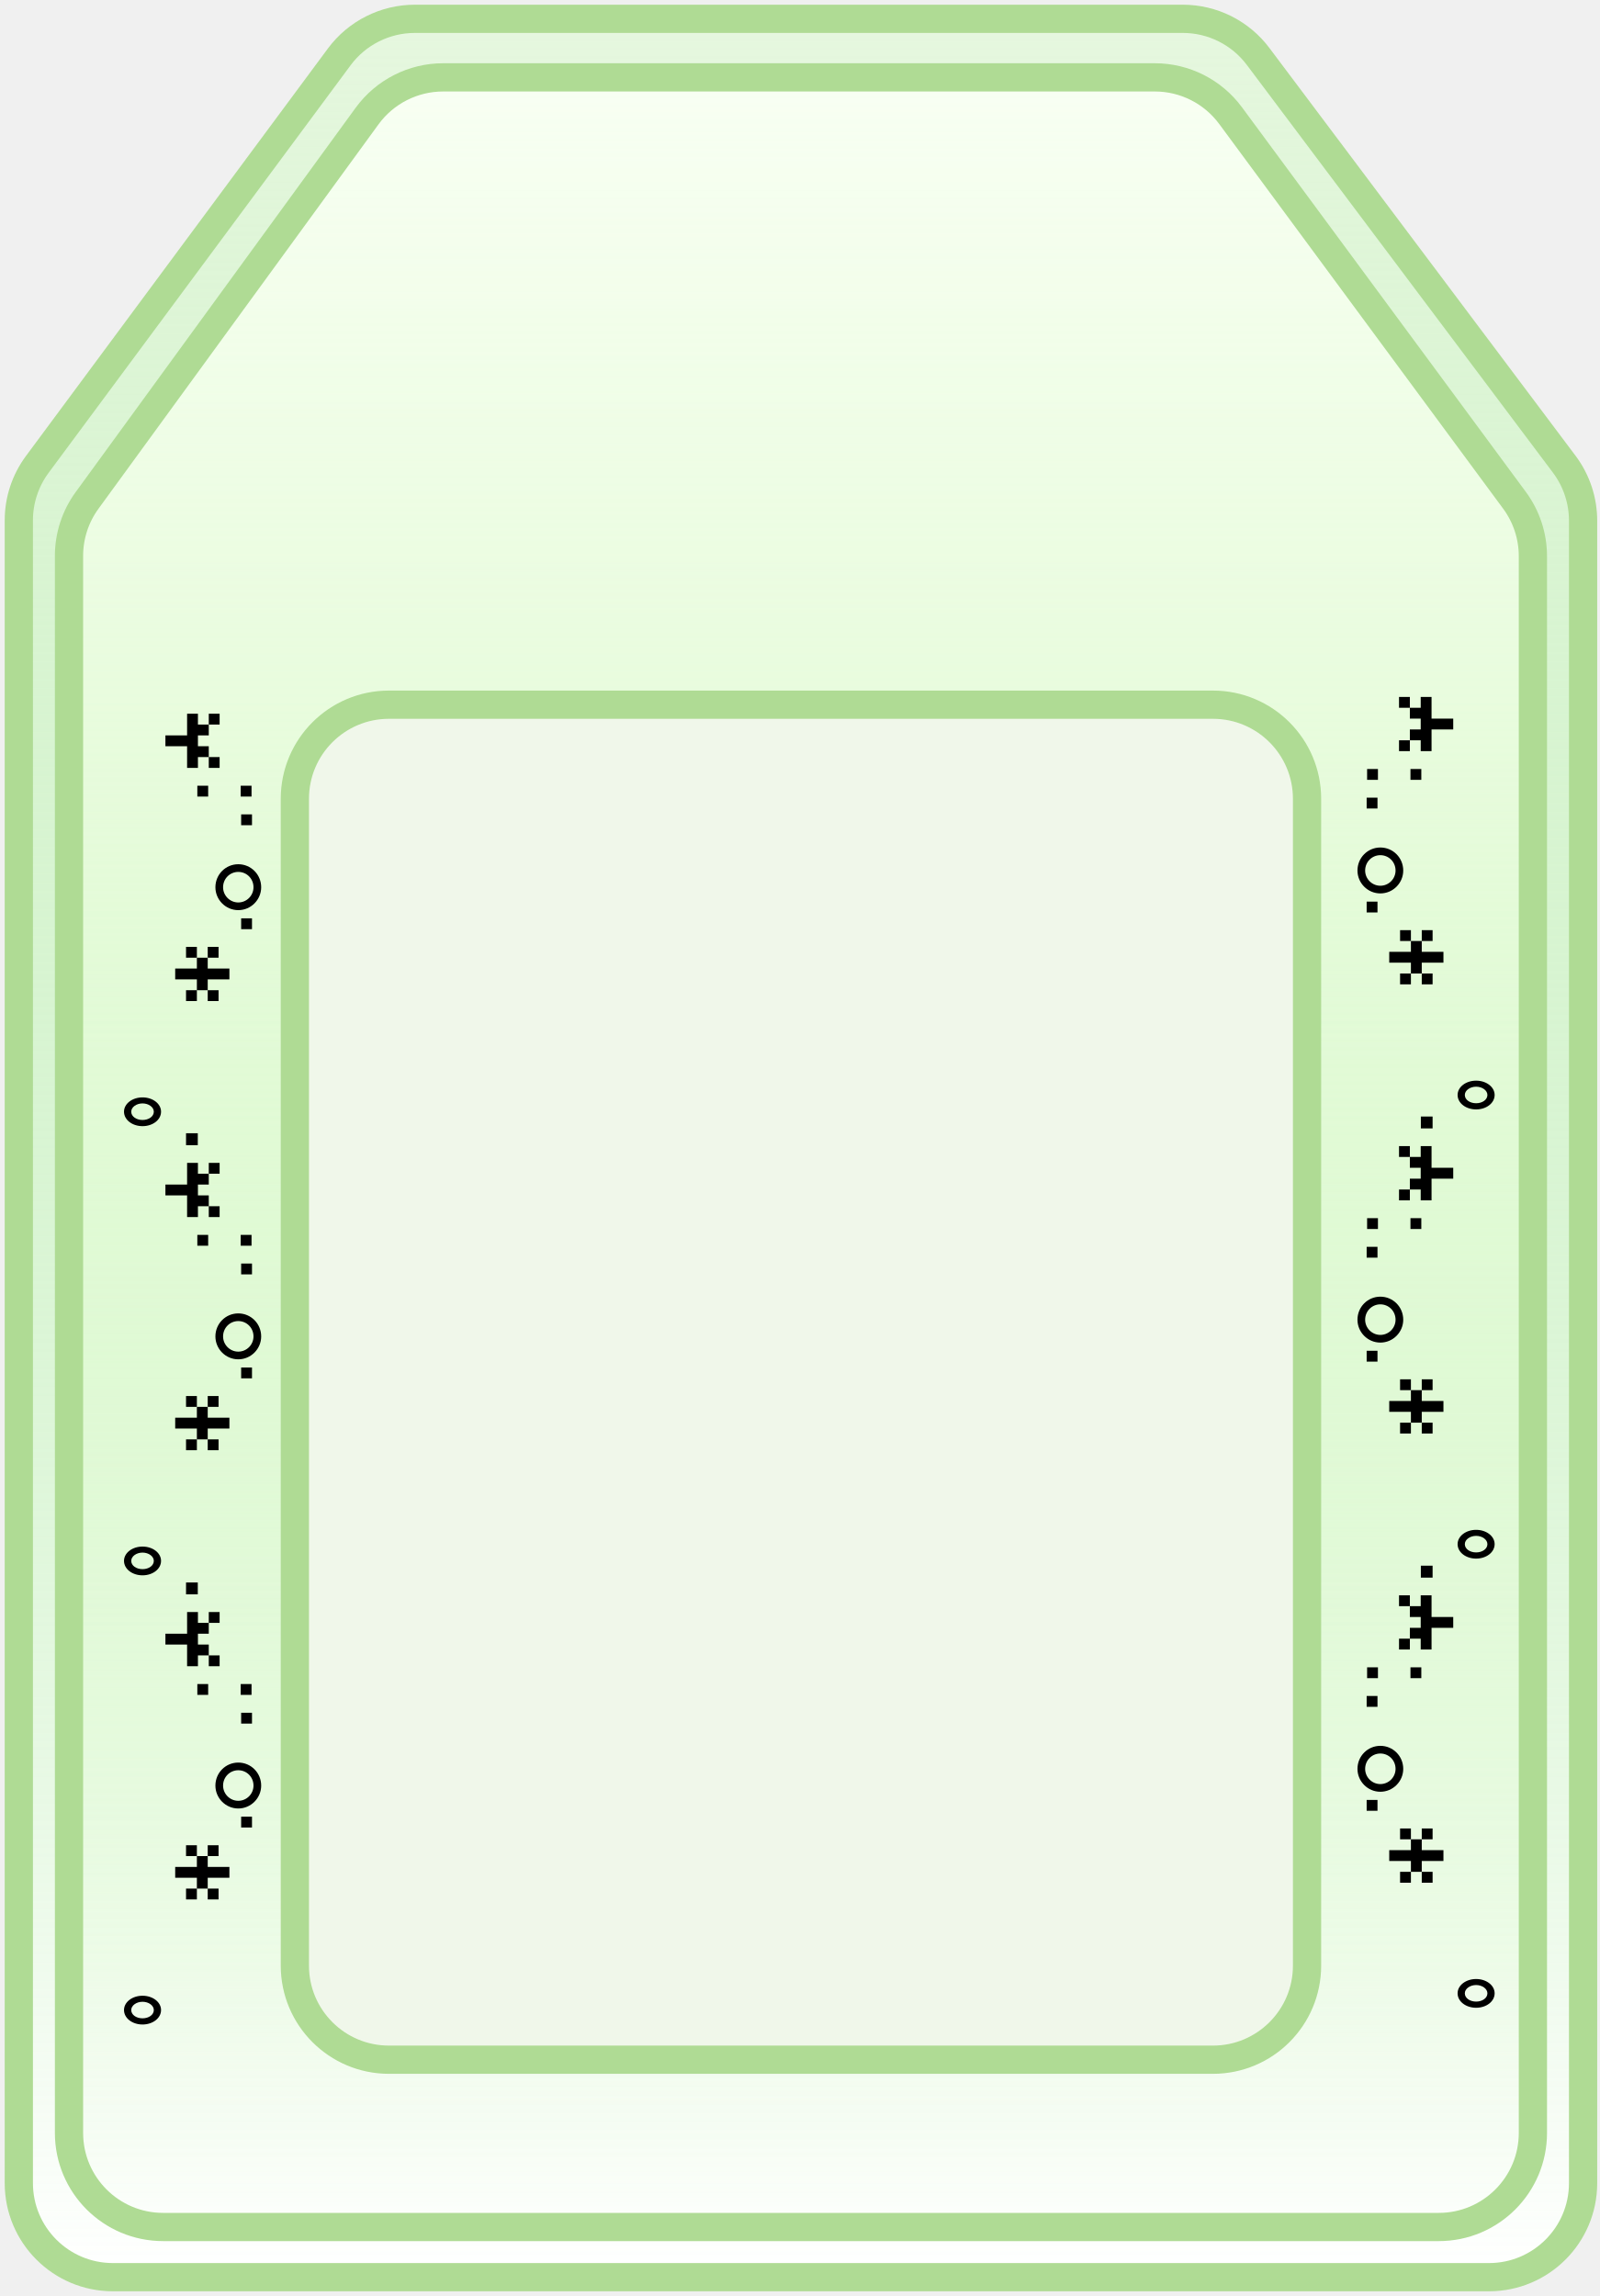
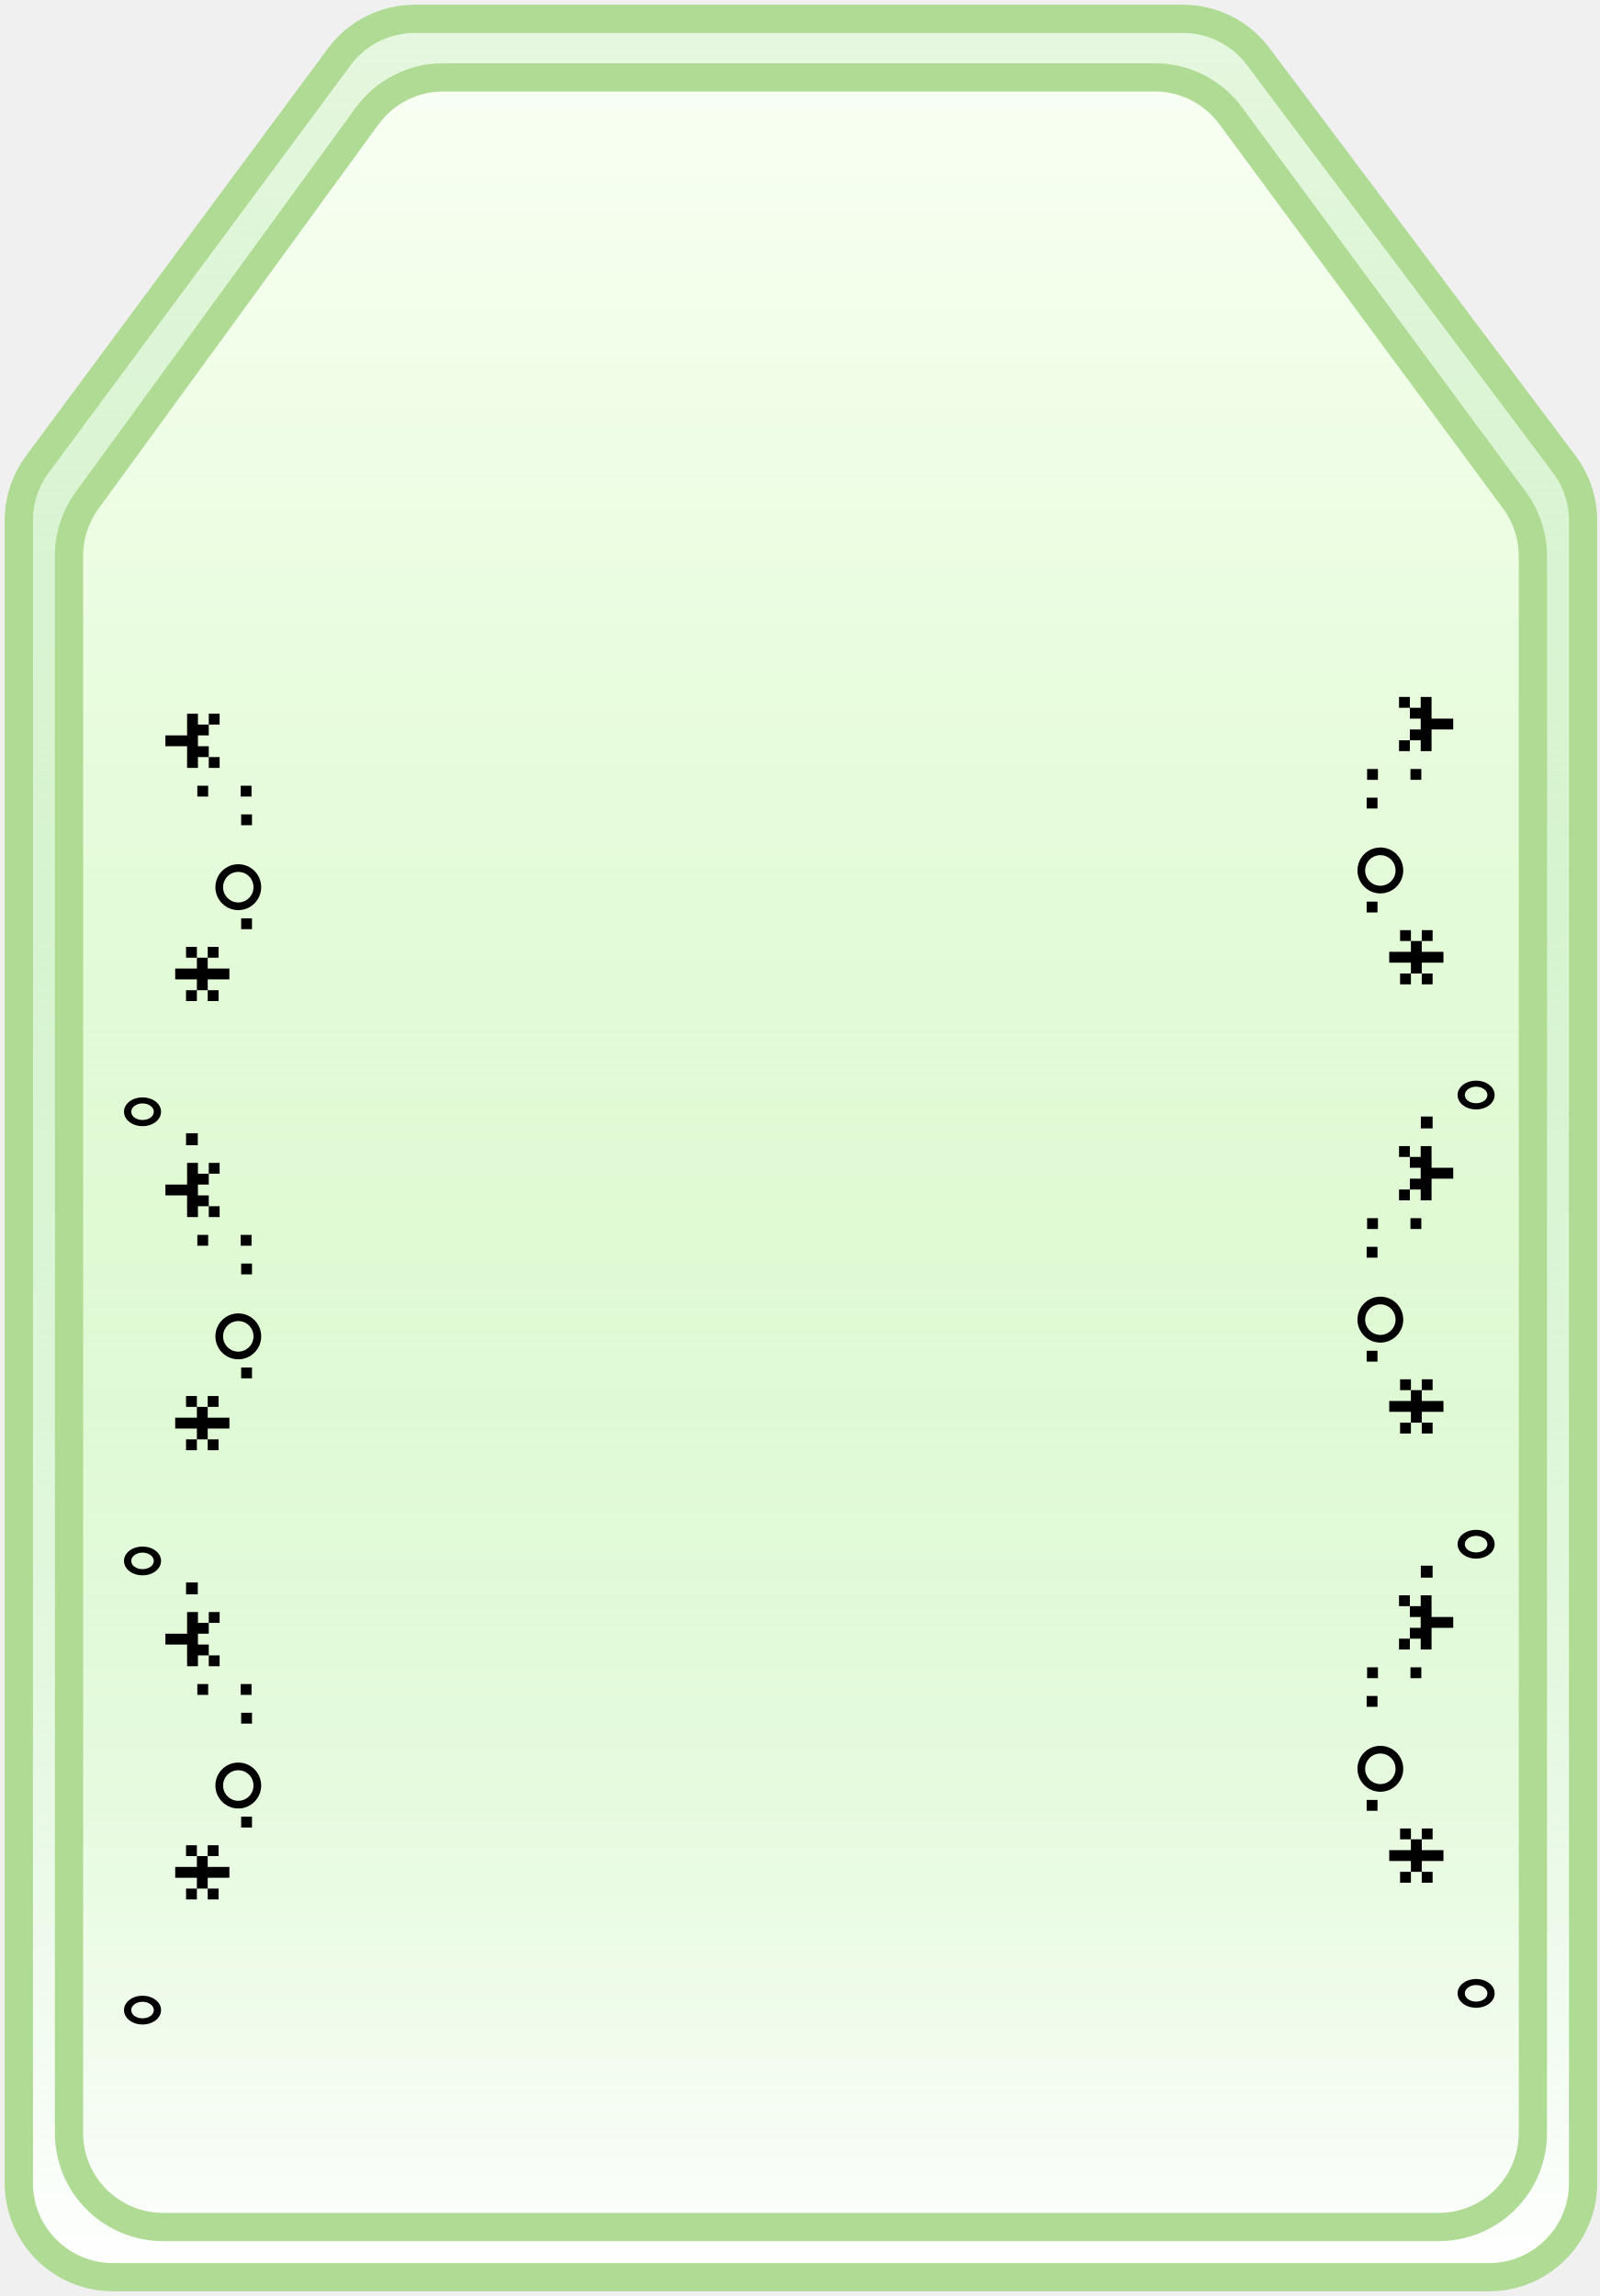
<svg xmlns="http://www.w3.org/2000/svg" width="170" height="244" viewBox="0 0 170 244" fill="none">
  <path d="M3.965 49.348L36.048 6.047C37.934 3.501 40.915 2 44.083 2H125.691C128.837 2 131.8 3.481 133.688 5.997L166.22 49.332C167.519 51.064 168.222 53.171 168.222 55.336V232C168.222 237.523 163.745 242 158.222 242H12C6.477 242 2 237.523 2 232V55.301C2 53.157 2.689 51.07 3.965 49.348Z" fill="white" />
-   <path d="M3.965 49.348L36.048 6.047C37.934 3.501 40.915 2 44.083 2H125.691C128.837 2 131.8 3.481 133.688 5.997L166.22 49.332C167.519 51.064 168.222 53.171 168.222 55.336V232C168.222 237.523 163.745 242 158.222 242H12C6.477 242 2 237.523 2 232V55.301C2 53.157 2.689 51.07 3.965 49.348Z" fill="url(#paint0_linear_1204_1878)" />
+   <path d="M3.965 49.348L36.048 6.047C37.934 3.501 40.915 2 44.083 2H125.691C128.837 2 131.8 3.481 133.688 5.997L166.22 49.332C167.519 51.064 168.222 53.171 168.222 55.336V232C168.222 237.523 163.745 242 158.222 242H12C6.477 242 2 237.523 2 232V55.301C2 53.157 2.689 51.07 3.965 49.348Z" fill="url(#paint0_linear_1204_1974)" />
  <path d="M3.965 49.348L36.048 6.047C37.934 3.501 40.915 2 44.083 2H125.691C128.837 2 131.8 3.481 133.688 5.997L166.22 49.332C167.519 51.064 168.222 53.171 168.222 55.336V232C168.222 237.523 163.745 242 158.222 242H12C6.477 242 2 237.523 2 232V55.301C2 53.157 2.689 51.07 3.965 49.348Z" stroke="#AFDB94" stroke-width="3" />
-   <path d="M9.25 53.183L39.007 12.334C40.889 9.75 43.893 8.222 47.09 8.222H122.715C125.89 8.222 128.876 9.73 130.761 12.284L160.934 53.167C162.204 54.887 162.889 56.968 162.889 59.105V226.667C162.889 232.189 158.411 236.667 152.889 236.667H17.333C11.81 236.667 7.333 232.189 7.333 226.667V59.071C7.333 56.955 8.004 54.893 9.25 53.183Z" fill="url(#paint1_linear_1204_1878)" stroke="#AFDB94" stroke-width="3" />
-   <rect x="31.333" y="74.889" width="107.556" height="144" rx="10" fill="#F0F7EA" stroke="#AFDB94" stroke-width="3" />
+   <path d="M9.25 53.183L39.007 12.334C40.889 9.75 43.893 8.222 47.09 8.222H122.715C125.89 8.222 128.876 9.73 130.761 12.284L160.934 53.167C162.204 54.887 162.889 56.968 162.889 59.105V226.667C162.889 232.189 158.411 236.667 152.889 236.667H17.333C11.81 236.667 7.333 232.189 7.333 226.667V59.071C7.333 56.955 8.004 54.893 9.25 53.183Z" fill="url(#paint1_linear_1204_1974)" stroke="#AFDB94" stroke-width="3" />
  <path d="M15.145 214.491C14.489 214.491 13.945 214.123 13.945 213.611C13.945 213.131 14.489 212.731 15.145 212.731C15.801 212.731 16.345 213.131 16.345 213.611C16.345 214.123 15.801 214.491 15.145 214.491ZM15.145 215.147C16.233 215.147 17.113 214.475 17.113 213.611C17.113 212.763 16.233 212.091 15.145 212.091C14.057 212.091 13.177 212.763 13.177 213.611C13.177 214.475 14.057 215.147 15.145 215.147ZM18.617 199.551V198.399H20.921V197.247H22.073V198.399H24.377V199.551H22.073V200.703H20.921V199.551H18.617ZM19.769 201.855V200.703H20.921V201.855H19.769ZM19.769 197.247V196.095H20.921V197.247H19.769ZM22.073 201.855V200.703H23.225V201.855H22.073ZM22.073 197.247V196.095H23.225V197.247H22.073ZM25.625 194.214V193.062H26.777V194.214H25.625ZM22.889 189.759C22.889 191.087 23.977 192.191 25.321 192.191C26.665 192.191 27.753 191.087 27.753 189.759C27.753 188.399 26.665 187.311 25.321 187.311C23.977 187.311 22.889 188.399 22.889 189.759ZM26.937 189.759C26.937 190.639 26.217 191.375 25.321 191.375C24.425 191.375 23.705 190.639 23.705 189.759C23.705 188.847 24.425 188.127 25.321 188.127C26.217 188.127 26.937 188.847 26.937 189.759ZM25.625 183.167V182.015H26.777V183.167H25.625ZM20.969 180.12V178.968H22.121V180.12H20.969ZM25.577 180.12V178.968H26.729V180.12H25.577ZM17.577 174.77V173.618H19.881V171.314H21.033V172.466H22.185V173.618H21.033V174.77H22.185V175.922H21.033V177.074H19.881V174.77H17.577ZM22.185 177.074V175.922H23.337V177.074H22.185ZM22.185 172.466V171.314H23.337V172.466H22.185ZM19.769 169.433V168.169H21.017V169.433H19.769ZM15.145 166.757C14.489 166.757 13.945 166.389 13.945 165.877C13.945 165.397 14.489 164.997 15.145 164.997C15.801 164.997 16.345 165.397 16.345 165.877C16.345 166.389 15.801 166.757 15.145 166.757ZM15.145 167.413C16.233 167.413 17.113 166.741 17.113 165.877C17.113 165.029 16.233 164.357 15.145 164.357C14.057 164.357 13.177 165.029 13.177 165.877C13.177 166.741 14.057 167.413 15.145 167.413ZM18.617 151.816V150.664H20.921L20.921 149.512H22.073L22.073 150.664H24.377V151.816H22.073V152.968H20.921V151.816H18.617ZM19.769 154.12V152.968H20.921V154.12H19.769ZM19.769 149.512V148.36H20.921V149.512H19.769ZM22.073 154.12V152.968H23.225V154.12H22.073ZM22.073 149.512V148.36H23.225V149.512H22.073ZM25.625 146.48V145.328H26.777V146.48H25.625ZM22.889 142.025C22.889 143.353 23.977 144.457 25.321 144.457C26.665 144.457 27.753 143.353 27.753 142.025C27.753 140.665 26.665 139.577 25.321 139.577C23.977 139.577 22.889 140.665 22.889 142.025ZM26.937 142.025C26.937 142.905 26.217 143.641 25.321 143.641C24.425 143.641 23.705 142.905 23.705 142.025C23.705 141.113 24.425 140.393 25.321 140.393C26.217 140.393 26.937 141.113 26.937 142.025ZM25.625 135.433V134.281H26.777V135.433H25.625ZM20.969 132.386V131.234H22.121V132.386H20.969ZM25.577 132.386V131.234H26.729V132.386H25.577ZM17.577 127.035V125.883H19.881V123.579H21.033V124.731H22.185V125.883H21.033V127.035H22.185V128.187H21.033V129.339H19.881V127.035H17.577ZM22.185 129.339V128.187H23.337V129.339H22.185ZM22.185 124.731V123.579H23.337V124.731H22.185ZM19.769 121.699V120.435H21.017V121.699H19.769ZM15.145 119.022C14.489 119.022 13.945 118.654 13.945 118.142C13.945 117.662 14.489 117.262 15.145 117.262C15.801 117.262 16.345 117.662 16.345 118.142C16.345 118.654 15.801 119.022 15.145 119.022ZM15.145 119.678C16.233 119.678 17.113 119.006 17.113 118.142C17.113 117.294 16.233 116.622 15.145 116.622C14.057 116.622 13.177 117.294 13.177 118.142C13.177 119.006 14.057 119.678 15.145 119.678ZM18.617 104.082V102.93H20.921V101.778H22.073V102.93H24.377V104.082H22.073V105.234H20.921V104.082H18.617ZM19.769 106.386V105.234H20.921V106.386H19.769ZM19.769 101.778V100.626H20.921V101.778H19.769ZM22.073 106.386V105.234H23.225V106.386H22.073ZM22.073 101.778V100.626H23.225V101.778H22.073ZM25.625 98.745V97.593H26.777V98.745H25.625ZM22.889 94.29C22.889 95.618 23.977 96.722 25.321 96.722C26.665 96.722 27.753 95.618 27.753 94.29C27.753 92.93 26.665 91.843 25.321 91.843C23.977 91.843 22.889 92.93 22.889 94.29ZM26.937 94.29C26.937 95.171 26.217 95.906 25.321 95.906C24.425 95.906 23.705 95.171 23.705 94.29C23.705 93.379 24.425 92.659 25.321 92.659C26.217 92.659 26.937 93.379 26.937 94.29ZM25.625 87.698V86.546H26.777V87.698H25.625ZM20.969 84.652V83.5H22.121V84.652H20.969ZM25.577 84.652V83.5H26.729V84.652H25.577ZM17.577 79.301V78.149H19.881V75.845H21.033V76.997H22.185V78.149H21.033V79.301H22.185V80.453H21.033V81.605H19.881V79.301H17.577ZM22.185 81.605V80.453H23.337V81.605H22.185ZM22.185 76.997V75.845H23.337V76.997H22.185Z" fill="black" />
  <path d="M156.855 212.713C157.511 212.713 158.055 212.345 158.055 211.833C158.055 211.353 157.511 210.953 156.855 210.953C156.199 210.953 155.655 211.353 155.655 211.833C155.655 212.345 156.199 212.713 156.855 212.713ZM156.855 213.369C155.767 213.369 154.887 212.697 154.887 211.833C154.887 210.985 155.767 210.313 156.855 210.313C157.943 210.313 158.823 210.985 158.823 211.833C158.823 212.697 157.943 213.369 156.855 213.369ZM153.383 197.773V196.621H151.079V195.469H149.927V196.621H147.623V197.773H149.927V198.925H151.079V197.773H153.383ZM152.231 200.077V198.925H151.079V200.077H152.231ZM152.231 195.469V194.317H151.079V195.469H152.231ZM149.927 200.077V198.925H148.775V200.077H149.927ZM149.927 195.469V194.317H148.775V195.469H149.927ZM146.375 192.436V191.284H145.223V192.436H146.375ZM149.111 187.981C149.111 189.309 148.023 190.413 146.679 190.413C145.335 190.413 144.247 189.309 144.247 187.981C144.247 186.621 145.335 185.533 146.679 185.533C148.023 185.533 149.111 186.621 149.111 187.981ZM145.063 187.981C145.063 188.861 145.783 189.597 146.679 189.597C147.575 189.597 148.295 188.861 148.295 187.981C148.295 187.069 147.575 186.349 146.679 186.349C145.783 186.349 145.063 187.069 145.063 187.981ZM146.375 181.389V180.237H145.223V181.389H146.375ZM151.031 178.343V177.191H149.879V178.343H151.031ZM146.423 178.343V177.191H145.271V178.343H146.423ZM154.423 172.992V171.84H152.119V169.536H150.967V170.688H149.815V171.84H150.967V172.992H149.815V174.144H150.967V175.296H152.119V172.992H154.423ZM149.815 175.296V174.144H148.663V175.296H149.815ZM149.815 170.688V169.536H148.663V170.688H149.815ZM152.231 167.655V166.391H150.983V167.655H152.231ZM156.855 164.979C157.511 164.979 158.055 164.611 158.055 164.099C158.055 163.619 157.511 163.219 156.855 163.219C156.199 163.219 155.655 163.619 155.655 164.099C155.655 164.611 156.199 164.979 156.855 164.979ZM156.855 165.635C155.767 165.635 154.887 164.963 154.887 164.099C154.887 163.251 155.767 162.579 156.855 162.579C157.943 162.579 158.823 163.251 158.823 164.099C158.823 164.963 157.943 165.635 156.855 165.635ZM153.383 150.039V148.887H151.079V147.735H149.927V148.887H147.623V150.039H149.927V151.191H151.079V150.039H153.383ZM152.231 152.343V151.191H151.079V152.343H152.231ZM152.231 147.735V146.583H151.079V147.735H152.231ZM149.927 152.343V151.191H148.775V152.343H149.927ZM149.927 147.735V146.583H148.775V147.735H149.927ZM146.375 144.702V143.55H145.223V144.702H146.375ZM149.111 140.247C149.111 141.575 148.023 142.679 146.679 142.679C145.335 142.679 144.247 141.575 144.247 140.247C144.247 138.887 145.335 137.799 146.679 137.799C148.023 137.799 149.111 138.887 149.111 140.247ZM145.063 140.247C145.063 141.127 145.783 141.863 146.679 141.863C147.575 141.863 148.295 141.127 148.295 140.247C148.295 139.335 147.575 138.615 146.679 138.615C145.783 138.615 145.063 139.335 145.063 140.247ZM146.375 133.655V132.503H145.223V133.655H146.375ZM151.031 130.608V129.456H149.879V130.608H151.031ZM146.423 130.608V129.456H145.271V130.608H146.423ZM154.423 125.257V124.105H152.119V121.801H150.967V122.953H149.815V124.105H150.967V125.257H149.815V126.409H150.967V127.561H152.119V125.257H154.423ZM149.815 127.561V126.409H148.663V127.561H149.815ZM149.815 122.953V121.801H148.663V122.953H149.815ZM152.231 119.921V118.657H150.983V119.921H152.231ZM156.855 117.244C157.511 117.244 158.055 116.876 158.055 116.364C158.055 115.884 157.511 115.484 156.855 115.484C156.199 115.484 155.655 115.884 155.655 116.364C155.655 116.876 156.199 117.244 156.855 117.244ZM156.855 117.9C155.767 117.9 154.887 117.228 154.887 116.364C154.887 115.516 155.767 114.844 156.855 114.844C157.943 114.844 158.823 115.516 158.823 116.364C158.823 117.228 157.943 117.9 156.855 117.9ZM153.383 102.304V101.152H151.079V100H149.927V101.152H147.623V102.304H149.927V103.456H151.079V102.304H153.383ZM152.231 104.608V103.456H151.079V104.608H152.231ZM152.231 100V98.848H151.079V100H152.231ZM149.927 104.608V103.456H148.775V104.608H149.927ZM149.927 100V98.848H148.775V100H149.927ZM146.375 96.968V95.816H145.223V96.968H146.375ZM149.111 92.513C149.111 93.841 148.023 94.945 146.679 94.945C145.335 94.945 144.247 93.841 144.247 92.513C144.247 91.153 145.335 90.065 146.679 90.065C148.023 90.065 149.111 91.153 149.111 92.513ZM145.063 92.513C145.063 93.393 145.783 94.129 146.679 94.129C147.575 94.129 148.295 93.393 148.295 92.513C148.295 91.601 147.575 90.881 146.679 90.881C145.783 90.881 145.063 91.601 145.063 92.513ZM146.375 85.921V84.769H145.223V85.921H146.375ZM151.031 82.874V81.722H149.879V82.874H151.031ZM146.423 82.874V81.722H145.271V82.874H146.423ZM154.423 77.523V76.371H152.119V74.067H150.967V75.219H149.815V76.371H150.967V77.523H149.815V78.675H150.967V79.827H152.119V77.523H154.423ZM149.815 79.827V78.675H148.663V79.827H149.815ZM149.815 75.219V74.067H148.663V75.219H149.815Z" fill="black" />
  <defs>
-     <linearGradient id="paint0_linear_1204_1878" x1="85.111" y1="2" x2="85.111" y2="242" gradientUnits="userSpaceOnUse">
+     <linearGradient id="paint0_linear_1204_1974" x1="85.111" y1="2" x2="85.111" y2="242" gradientUnits="userSpaceOnUse">
      <stop stop-color="#E6F7DF" />
      <stop offset="1" stop-color="#7FDE6F" stop-opacity="0" />
    </linearGradient>
-     <linearGradient id="paint1_linear_1204_1878" x1="85.111" y1="8.222" x2="85.111" y2="236.667" gradientUnits="userSpaceOnUse">
+     <linearGradient id="paint1_linear_1204_1974" x1="85.111" y1="8.222" x2="85.111" y2="236.667" gradientUnits="userSpaceOnUse">
      <stop stop-color="#F8FFF3" />
      <stop offset="1" stop-color="#D9FFBB" stop-opacity="0" />
    </linearGradient>
  </defs>
</svg>
